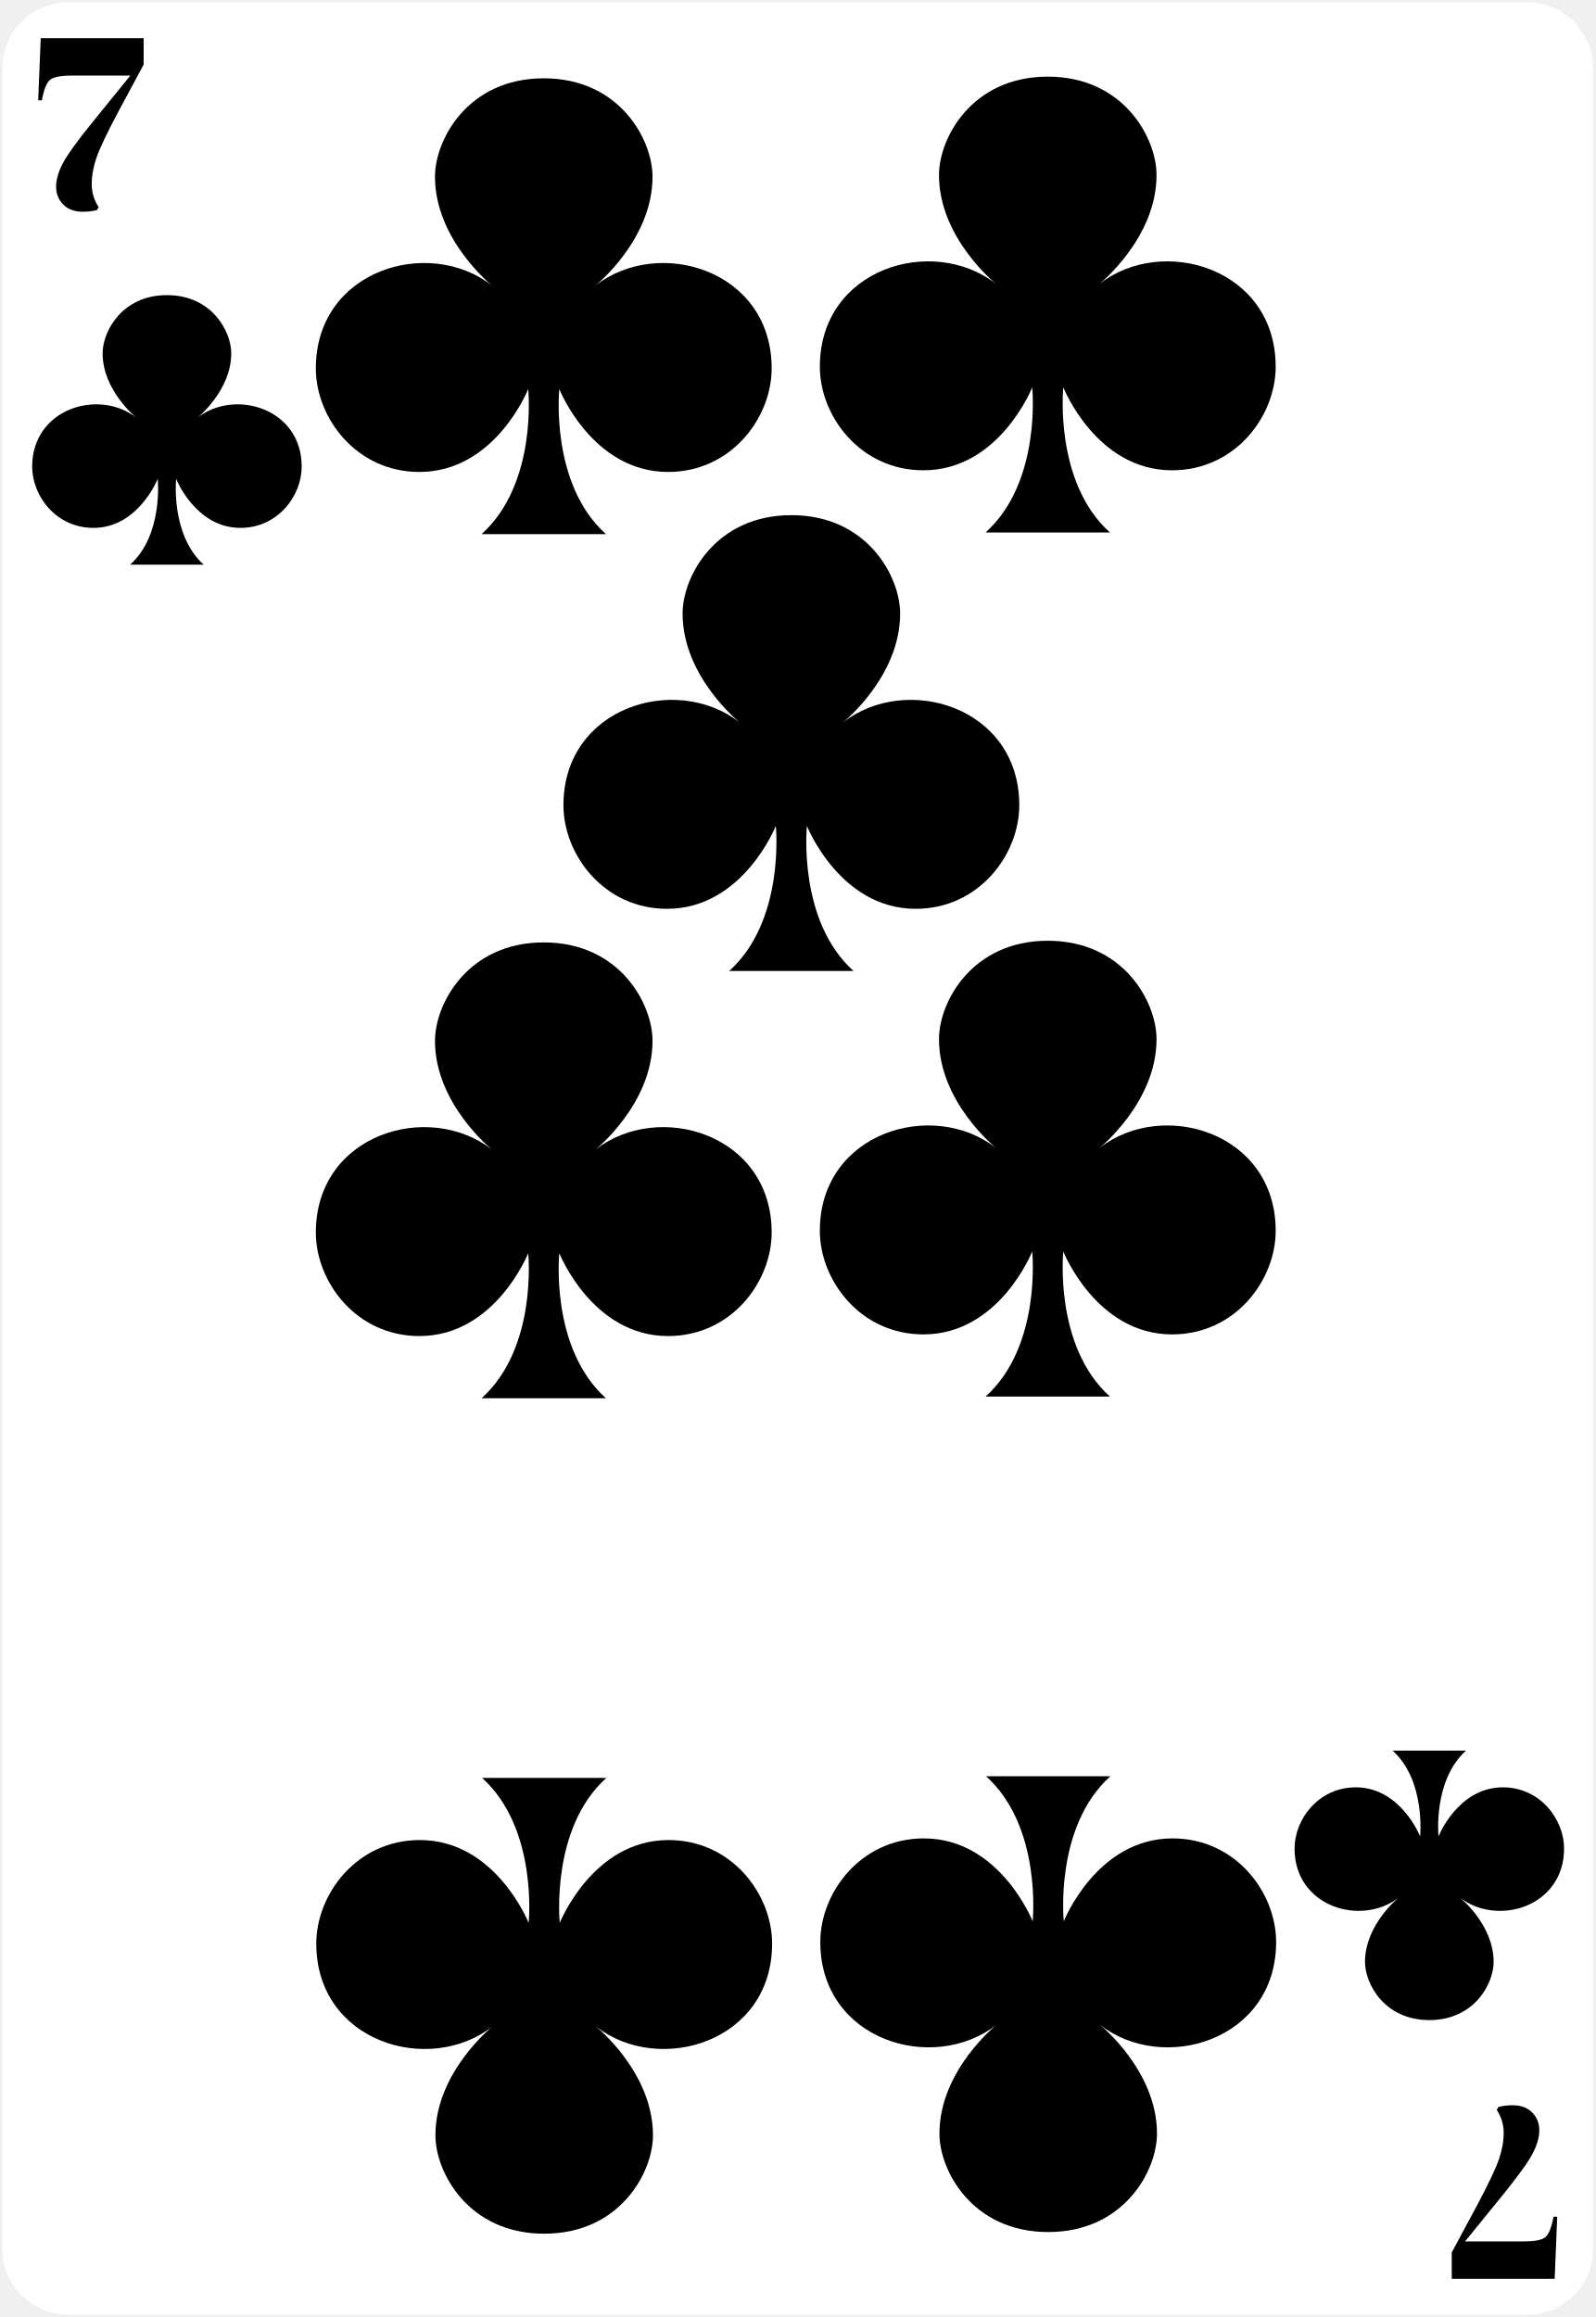
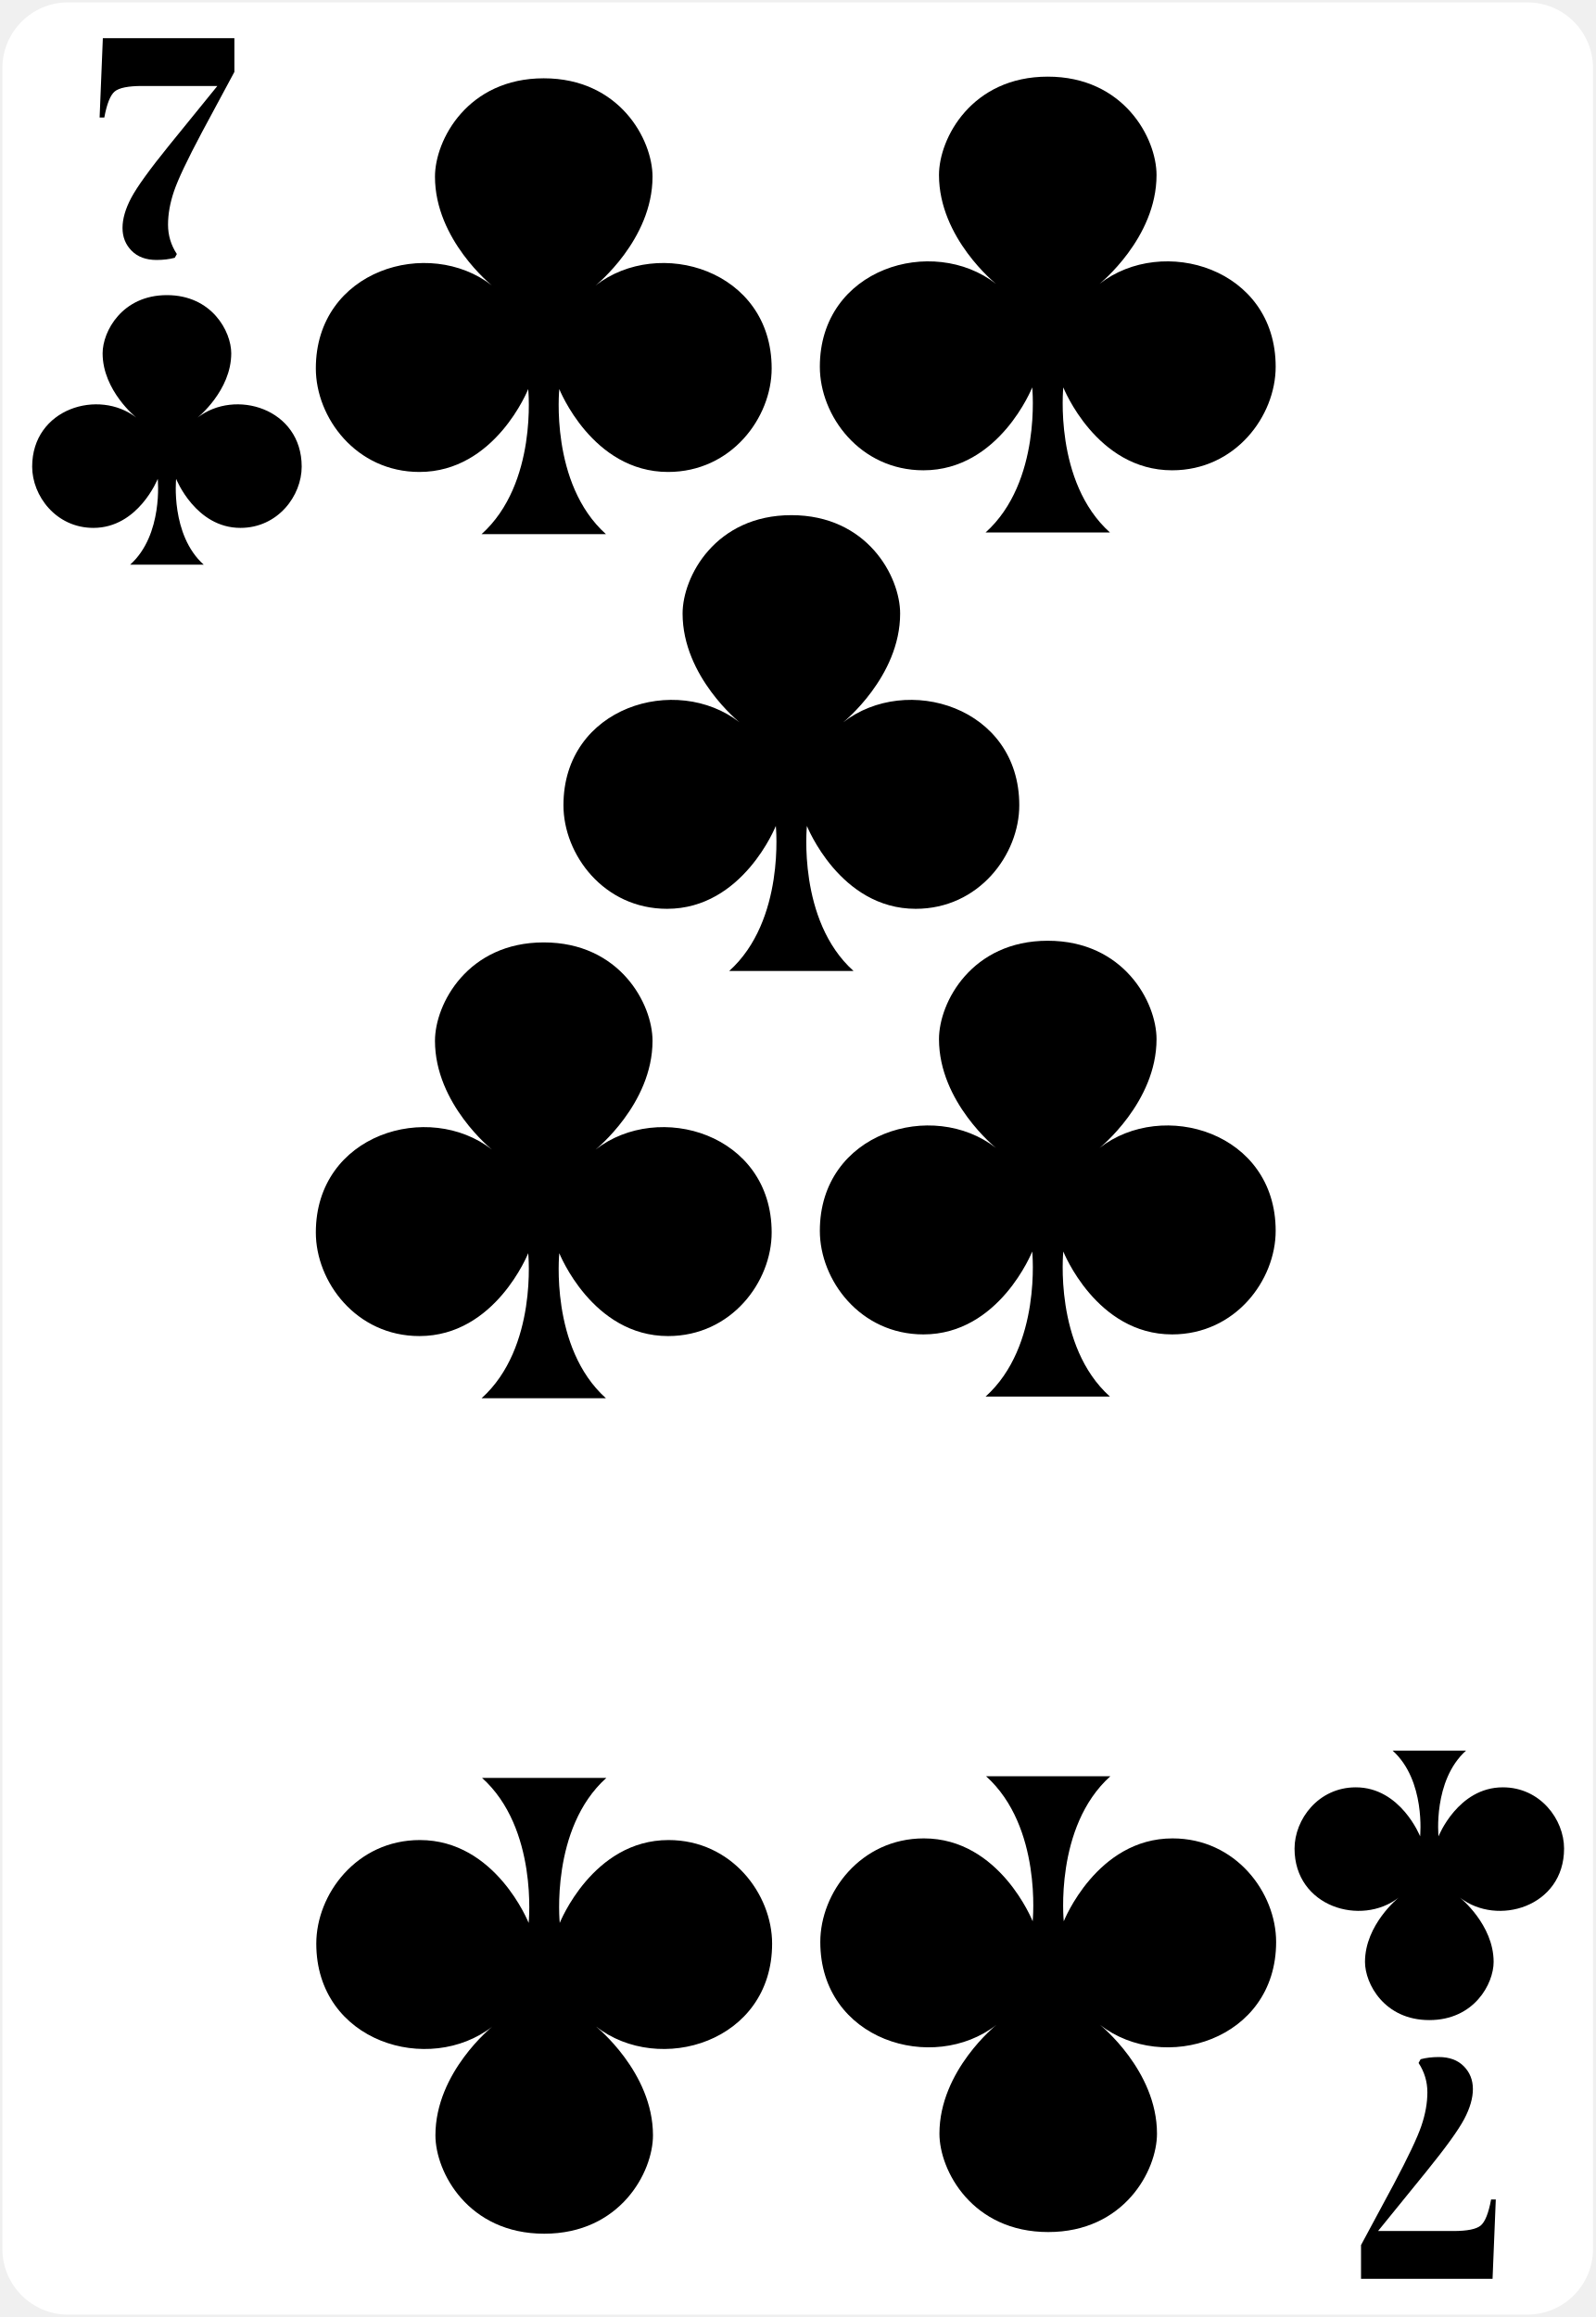
<svg xmlns="http://www.w3.org/2000/svg" xmlns:xlink="http://www.w3.org/1999/xlink" width="167.087pt" height="242.667pt" viewBox="0 0 167.087 242.667" xml:space="preserve" id="svg2" version="1.1">
  <defs id="defs41">
    <radialGradient xlink:href="#linearGradient2984" id="radialGradient3760" cx="48.231" cy="18.138" fx="48.231" fy="18.138" r="9.5" gradientUnits="userSpaceOnUse" gradientTransform="matrix(-1.560526,0.01828294,-0.02684055,-2.290953,123.9838,58.80911)" />
    <linearGradient id="linearGradient2984">
      <stop style="stop-color:#000000;stop-opacity:1;" offset="0" id="stop2986" />
      <stop style="stop-color:#000000;stop-opacity:0.656;" offset="1" id="stop2988" />
    </linearGradient>
    <radialGradient xlink:href="#linearGradient3784" id="radialGradient3792" cx="171.487" cy="511.223" fx="171.487" fy="511.223" r="81.903" gradientTransform="matrix(1.152989,-0.6739155,0.3948202,0.6754904,-233.6326,270.4008)" gradientUnits="userSpaceOnUse" />
    <linearGradient id="linearGradient3784">
      <stop style="stop-color:#ffffff;stop-opacity:0.534;" offset="0" id="stop3786" />
      <stop style="stop-color:#000000;stop-opacity:0;" offset="1" id="stop3788" />
    </linearGradient>
    <radialGradient r="81.903" fy="511.223" fx="171.487" cy="511.223" cx="171.487" gradientTransform="matrix(1.152989,-0.6739155,0.3948202,0.6754904,-233.6326,270.4008)" gradientUnits="userSpaceOnUse" id="radialGradient3855" xlink:href="#linearGradient3784-4" />
    <linearGradient id="linearGradient3784-4">
      <stop style="stop-color:#ffffff;stop-opacity:0.519;" offset="0" id="stop3786-8" />
      <stop style="stop-color:#000000;stop-opacity:0;" offset="1" id="stop3788-6" />
    </linearGradient>
    <radialGradient r="81.903" fy="461.841" fx="181.694" cy="461.841" cx="181.694" gradientTransform="matrix(1.152989,-0.6739155,0.3948202,0.6754904,-233.6326,270.4008)" gradientUnits="userSpaceOnUse" id="radialGradient3916" xlink:href="#linearGradient3784-3" />
    <linearGradient id="linearGradient3784-3">
      <stop style="stop-color:#ffffff;stop-opacity:0.702;" offset="0" id="stop3786-86" />
      <stop style="stop-color:#000000;stop-opacity:0;" offset="1" id="stop3788-2" />
    </linearGradient>
  </defs>
  <g id="Layer_x0020_1" style="fill-rule:nonzero;clip-rule:nonzero;stroke:#000000;stroke-miterlimit:4;">
    <path style="fill:#FFFFFF;stroke-width:0.5;stroke:none" d="M166.837,235.548c0,3.777-3.087,6.869-6.871,6.869H7.111c-3.775,0-6.861-3.092-6.861-6.869V7.12C0.25,3.343,3.336,0.25,7.111,0.25h152.855    c3.784,0,6.871,3.093,6.871,6.87v228.428z" id="path5" />
    <g style="stroke:none;" id="g7">
      <g id="g9">
				
			</g>
    </g>
    <g id="g15">
			
		</g>
    <g id="g19">
			
		</g>
    <g style="stroke:none;" id="g23">
      <g id="g25">
				
			</g>
    </g>
    <g style="stroke:none;" id="g31">
      <g id="g33">
				
			</g>
    </g>
  </g>
  <g id="rank-index" style="fill:#000000;stroke:none">
-     <path id="rank-index-top" d="M9.679 12.806 13.65 7.917H7.489Q5.781 7.917 5.239 8.365Q4.698 8.813 4.385 10.502H4L4.265 4H15.045V6.765L12.374 11.731Q10.594 15.085 10.1 16.531Q9.607 17.978 9.607 19.283Q9.607 20.589 10.329 21.69L10.16 21.997Q9.487 22.176 8.668 22.176Q7.369 22.176 6.623 21.421Q5.877 20.666 5.877 19.552Q5.877 18.438 6.587 17.094Q7.297 15.75 9.679 12.806Z" />
-     <path id="rank-index-bottom" d="M9.679 12.806 13.65 7.917H7.489Q5.781 7.917 5.239 8.365Q4.698 8.813 4.385 10.502H4L4.265 4H15.045V6.765L12.374 11.731Q10.594 15.085 10.1 16.531Q9.607 17.978 9.607 19.283Q9.607 20.589 10.329 21.69L10.16 21.997Q9.487 22.176 8.668 22.176Q7.369 22.176 6.623 21.421Q5.877 20.666 5.877 19.552Q5.877 18.438 6.587 17.094Q7.297 15.75 9.679 12.806Z" transform="rotate(180,83.54346,121.3335)" />
+     <path id="rank-index-top" d="M17.69 15.254 22.764 9.005H14.892Q12.708 9.005 12.016 9.578Q11.324 10.15 10.925 12.309H10.433L10.771 4H24.547V7.533L21.134 13.88Q18.858 18.165 18.228 20.014Q17.598 21.862 17.598 23.53Q17.598 25.199 18.52 26.606L18.305 26.998Q17.444 27.227 16.398 27.227Q14.738 27.227 13.784 26.262Q12.831 25.297 12.831 23.874Q12.831 22.451 13.738 20.733Q14.645 19.016 17.69 15.254Z" />
+     <path id="rank-index-bottom" d="M17.69 15.254 22.764 9.005H14.892Q12.708 9.005 12.016 9.578Q11.324 10.15 10.925 12.309H10.433L10.771 4H24.547V7.533L21.134 13.88Q18.858 18.165 18.228 20.014Q17.598 21.862 17.598 23.53Q17.598 25.199 18.52 26.606L18.305 26.998Q17.444 27.227 16.398 27.227Q14.738 27.227 13.784 26.262Q12.831 25.297 12.831 23.874Q12.831 22.451 13.738 20.733Q14.645 19.016 17.69 15.254Z" transform="rotate(180,83.54346,121.3335)" />
  </g>
  <g transform="matrix(1.485651,0,0,1.485651,-54.02466,10.01807)" id="layer1-1-4">
    <path id="cl-9" d="m 50.291,22.698 c 0,0 2.375,-1.9 2.375,-4.534 0,-1.542 -1.369,-4.102 -4.534,-4.102 -3.165,0 -4.534,2.561 -4.534,4.102 0,2.634 2.375,4.534 2.375,4.534 -2.638,-2.055 -7.341,-0.652 -7.341,3.455 0,2.056 1.68,4.318 4.318,4.318 3.165,0 4.534,-3.455 4.534,-3.455 0,0 0.402,3.938 -1.943,6.046 h 5.182 c -2.345,-2.107 -1.943,-6.046 -1.943,-6.046 0,0 1.369,3.455 4.534,3.455 2.639,0 4.318,-2.263 4.318,-4.318 0,-4.107 -4.703,-5.51 -7.341,-3.455 z" style="fill:#000000" />
  </g>
  <g transform="matrix(-1.485651,0,0,-1.485651,221.1992,232.4618)" id="layer1-1-4-1">
    <path id="cl-9-7" d="m 50.291,22.698 c 0,0 2.375,-1.9 2.375,-4.534 0,-1.542 -1.369,-4.102 -4.534,-4.102 -3.165,0 -4.534,2.561 -4.534,4.102 0,2.634 2.375,4.534 2.375,4.534 -2.638,-2.055 -7.341,-0.652 -7.341,3.455 0,2.056 1.68,4.318 4.318,4.318 3.165,0 4.534,-3.455 4.534,-3.455 0,0 0.402,3.938 -1.943,6.046 h 5.182 c -2.345,-2.107 -1.943,-6.046 -1.943,-6.046 0,0 1.369,3.455 4.534,3.455 2.639,0 4.318,-2.263 4.318,-4.318 0,-4.107 -4.703,-5.51 -7.341,-3.455 z" style="fill:#000000" />
  </g>
  <g transform="matrix(2.512578,0,0,2.512578,-63.98839,-27.13112)" id="layer1-1-4-8">
    <path id="cl-9-8" d="m 50.291,22.698 c 0,0 2.375,-1.9 2.375,-4.534 0,-1.542 -1.369,-4.102 -4.534,-4.102 -3.165,0 -4.534,2.561 -4.534,4.102 0,2.634 2.375,4.534 2.375,4.534 -2.638,-2.055 -7.341,-0.652 -7.341,3.455 0,2.056 1.68,4.318 4.318,4.318 3.165,0 4.534,-3.455 4.534,-3.455 0,0 0.402,3.938 -1.943,6.046 h 5.182 c -2.345,-2.107 -1.943,-6.046 -1.943,-6.046 0,0 1.369,3.455 4.534,3.455 2.639,0 4.318,-2.263 4.318,-4.318 0,-4.107 -4.703,-5.51 -7.341,-3.455 z" style="fill:#000000" />
  </g>
  <g transform="matrix(-2.512578,0,0,-2.512578,177.9295,269.2751)" id="layer1-1-4-8-0">
    <path id="cl-9-8-6" d="m 50.291,22.698 c 0,0 2.375,-1.9 2.375,-4.534 0,-1.542 -1.369,-4.102 -4.534,-4.102 -3.165,0 -4.534,2.561 -4.534,4.102 0,2.634 2.375,4.534 2.375,4.534 -2.638,-2.055 -7.341,-0.652 -7.341,3.455 0,2.056 1.68,4.318 4.318,4.318 3.165,0 4.534,-3.455 4.534,-3.455 0,0 0.402,3.938 -1.943,6.046 h 5.182 c -2.345,-2.107 -1.943,-6.046 -1.943,-6.046 0,0 1.369,3.455 4.534,3.455 2.639,0 4.318,-2.263 4.318,-4.318 0,-4.107 -4.703,-5.51 -7.341,-3.455 z" style="fill:#000000" />
  </g>
  <g transform="matrix(2.512578,0,0,2.512578,-63.98839,63.36968)" id="layer1-1-4-8-2">
    <path id="cl-9-8-0" d="m 50.291,22.698 c 0,0 2.375,-1.9 2.375,-4.534 0,-1.542 -1.369,-4.102 -4.534,-4.102 -3.165,0 -4.534,2.561 -4.534,4.102 0,2.634 2.375,4.534 2.375,4.534 -2.638,-2.055 -7.341,-0.652 -7.341,3.455 0,2.056 1.68,4.318 4.318,4.318 3.165,0 4.534,-3.455 4.534,-3.455 0,0 0.402,3.938 -1.943,6.046 h 5.182 c -2.345,-2.107 -1.943,-6.046 -1.943,-6.046 0,0 1.369,3.455 4.534,3.455 2.639,0 4.318,-2.263 4.318,-4.318 0,-4.107 -4.703,-5.51 -7.341,-3.455 z" style="fill:#000000" />
  </g>
  <g transform="matrix(2.512578,0,0,2.512578,-11.20333,-27.30484)" id="layer1-1-4-8-8">
    <path id="cl-9-8-9" d="m 50.291,22.698 c 0,0 2.375,-1.9 2.375,-4.534 0,-1.542 -1.369,-4.102 -4.534,-4.102 -3.165,0 -4.534,2.561 -4.534,4.102 0,2.634 2.375,4.534 2.375,4.534 -2.638,-2.055 -7.341,-0.652 -7.341,3.455 0,2.056 1.68,4.318 4.318,4.318 3.165,0 4.534,-3.455 4.534,-3.455 0,0 0.402,3.938 -1.943,6.046 h 5.182 c -2.345,-2.107 -1.943,-6.046 -1.943,-6.046 0,0 1.369,3.455 4.534,3.455 2.639,0 4.318,-2.263 4.318,-4.318 0,-4.107 -4.703,-5.51 -7.341,-3.455 z" style="fill:#000000" />
  </g>
  <g transform="matrix(-2.512578,0,0,-2.512578,230.7146,269.1014)" id="layer1-1-4-8-0-2">
    <path id="cl-9-8-6-6" d="m 50.291,22.698 c 0,0 2.375,-1.9 2.375,-4.534 0,-1.542 -1.369,-4.102 -4.534,-4.102 -3.165,0 -4.534,2.561 -4.534,4.102 0,2.634 2.375,4.534 2.375,4.534 -2.638,-2.055 -7.341,-0.652 -7.341,3.455 0,2.056 1.68,4.318 4.318,4.318 3.165,0 4.534,-3.455 4.534,-3.455 0,0 0.402,3.938 -1.943,6.046 h 5.182 c -2.345,-2.107 -1.943,-6.046 -1.943,-6.046 0,0 1.369,3.455 4.534,3.455 2.639,0 4.318,-2.263 4.318,-4.318 0,-4.107 -4.703,-5.51 -7.341,-3.455 z" style="fill:#000000" />
  </g>
  <g transform="matrix(2.512578,0,0,2.512578,-11.20333,63.19596)" id="layer1-1-4-8-2-6">
    <path id="cl-9-8-0-4" d="m 50.291,22.698 c 0,0 2.375,-1.9 2.375,-4.534 0,-1.542 -1.369,-4.102 -4.534,-4.102 -3.165,0 -4.534,2.561 -4.534,4.102 0,2.634 2.375,4.534 2.375,4.534 -2.638,-2.055 -7.341,-0.652 -7.341,3.455 0,2.056 1.68,4.318 4.318,4.318 3.165,0 4.534,-3.455 4.534,-3.455 0,0 0.402,3.938 -1.943,6.046 h 5.182 c -2.345,-2.107 -1.943,-6.046 -1.943,-6.046 0,0 1.369,3.455 4.534,3.455 2.639,0 4.318,-2.263 4.318,-4.318 0,-4.107 -4.703,-5.51 -7.341,-3.455 z" style="fill:#000000" />
  </g>
  <g transform="matrix(2.512578,0,0,2.512578,-38.0557,18.62236)" id="layer1-1-4-8-6">
    <path id="cl-9-8-8" d="m 50.291,22.698 c 0,0 2.375,-1.9 2.375,-4.534 0,-1.542 -1.369,-4.102 -4.534,-4.102 -3.165,0 -4.534,2.561 -4.534,4.102 0,2.634 2.375,4.534 2.375,4.534 -2.638,-2.055 -7.341,-0.652 -7.341,3.455 0,2.056 1.68,4.318 4.318,4.318 3.165,0 4.534,-3.455 4.534,-3.455 0,0 0.402,3.938 -1.943,6.046 h 5.182 c -2.345,-2.107 -1.943,-6.046 -1.943,-6.046 0,0 1.369,3.455 4.534,3.455 2.639,0 4.318,-2.263 4.318,-4.318 0,-4.107 -4.703,-5.51 -7.341,-3.455 z" style="fill:#000000" />
  </g>
</svg>
